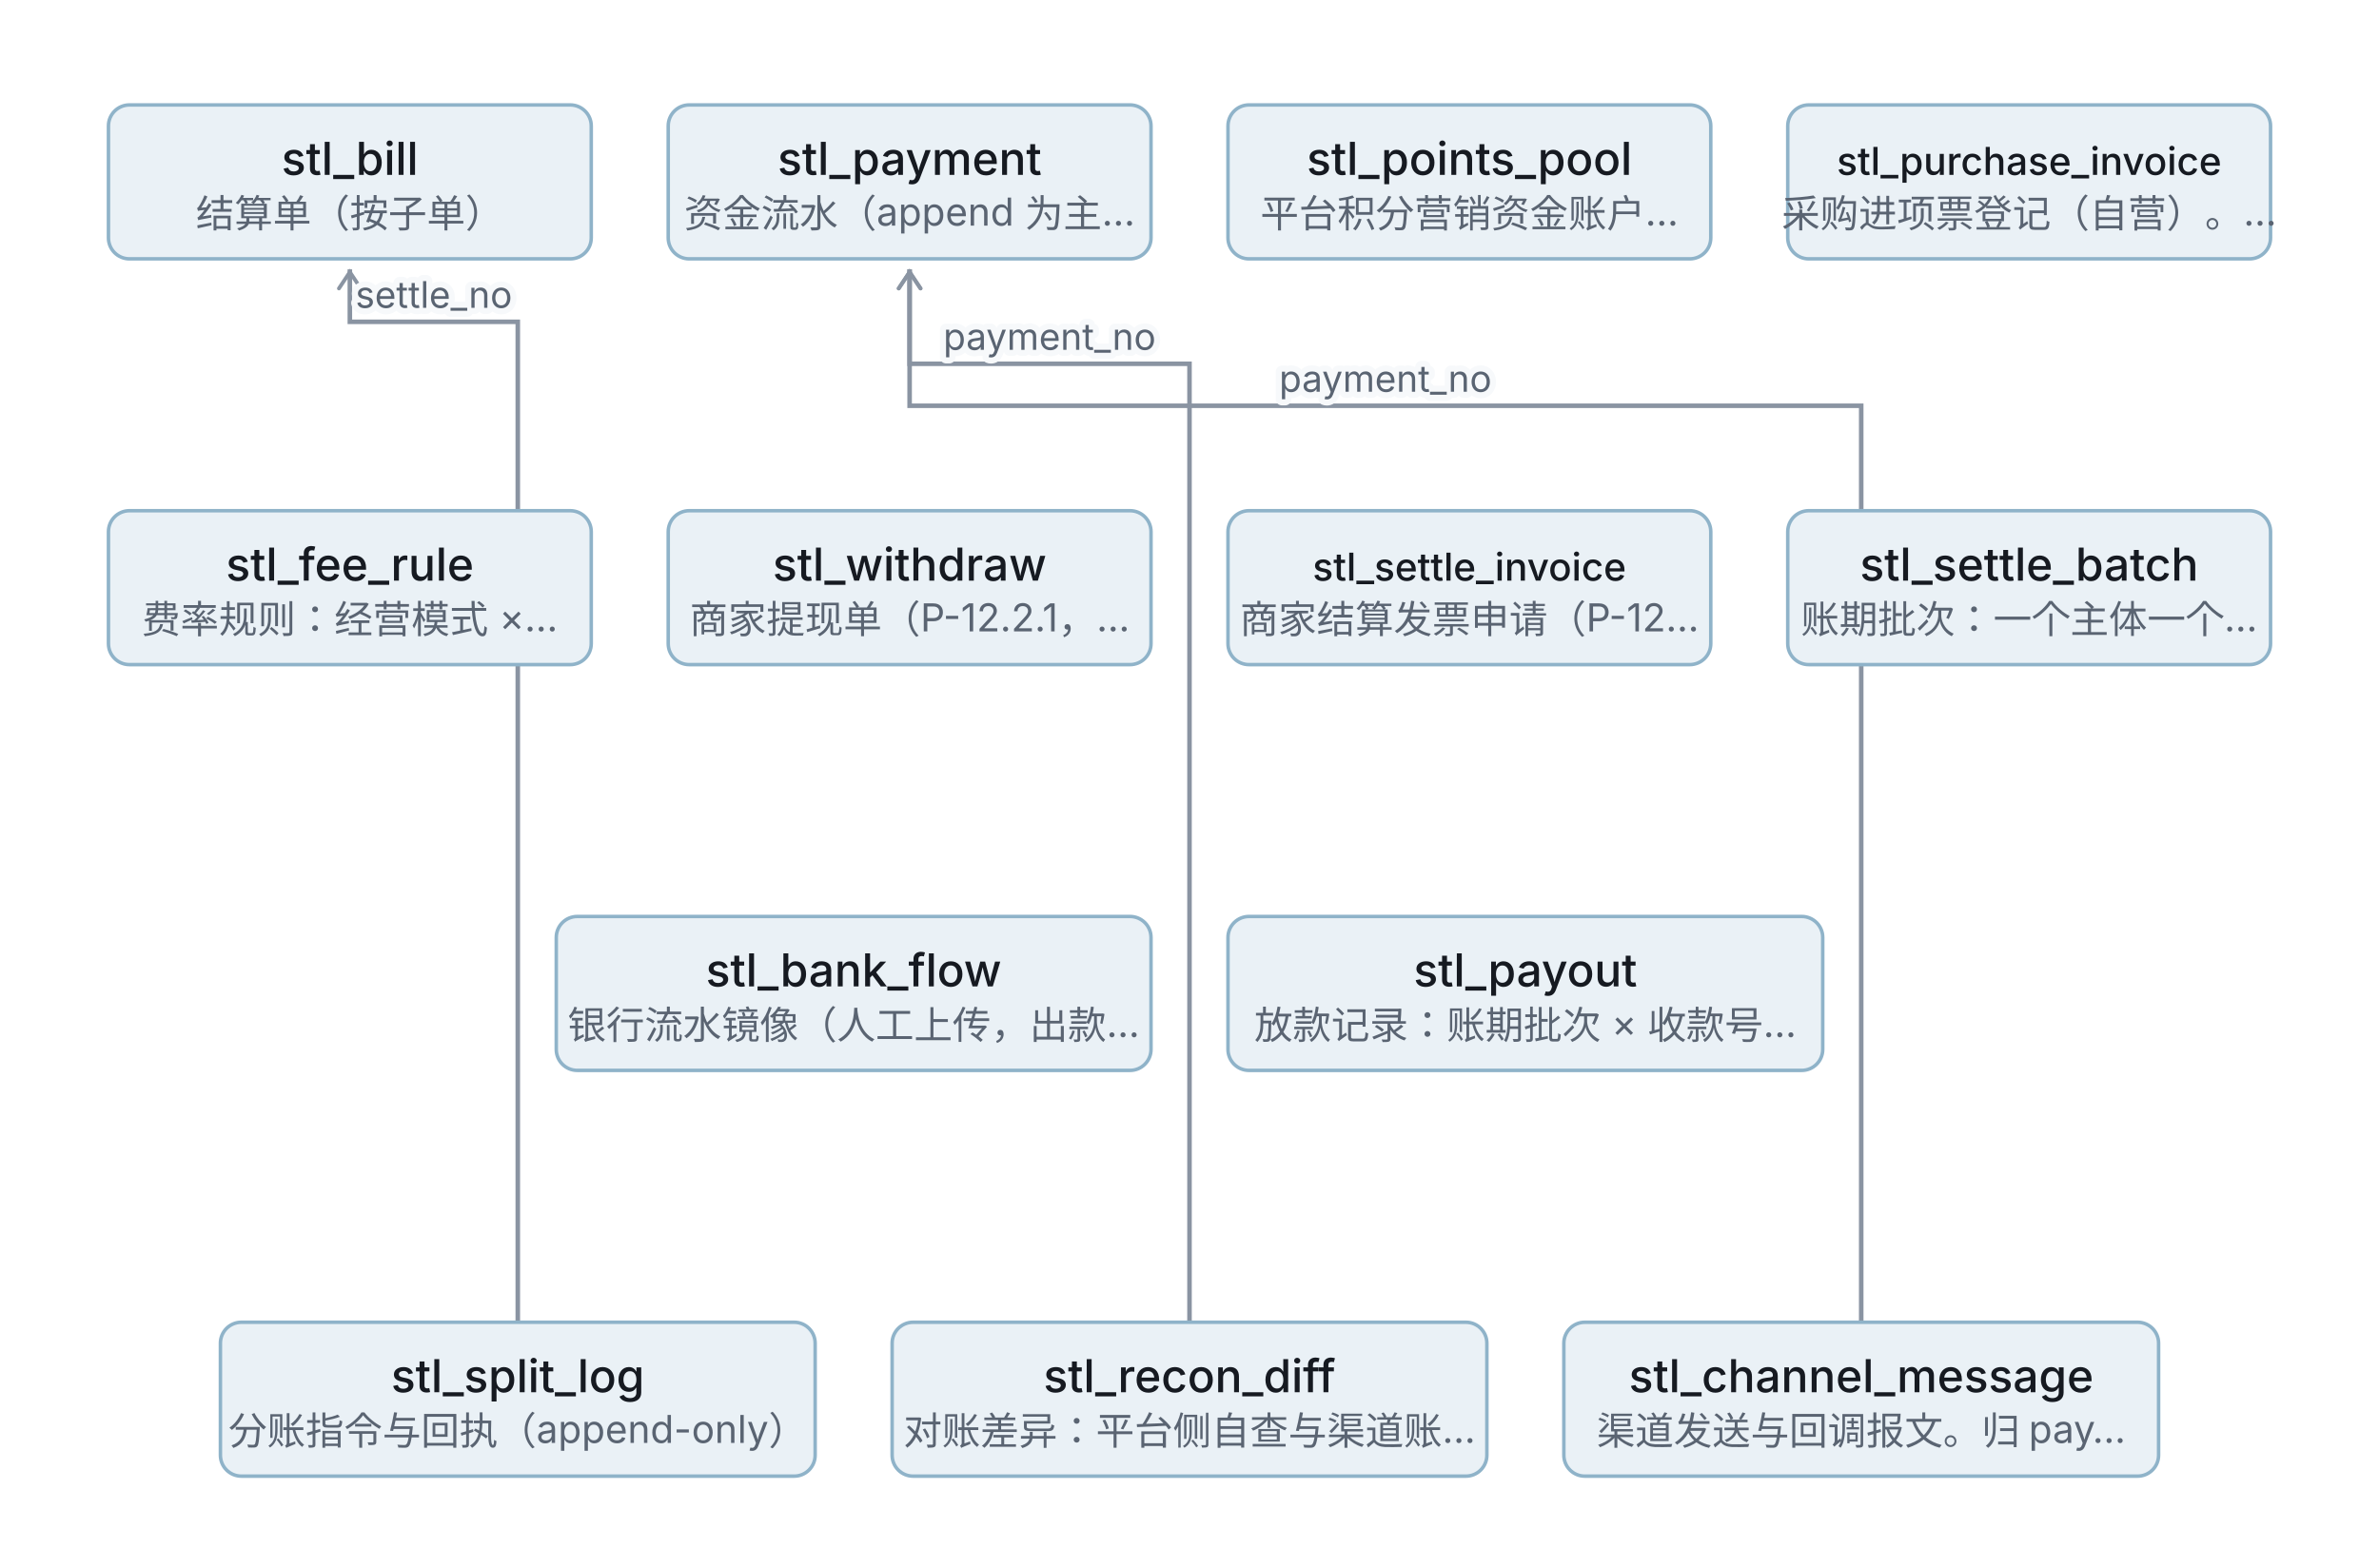
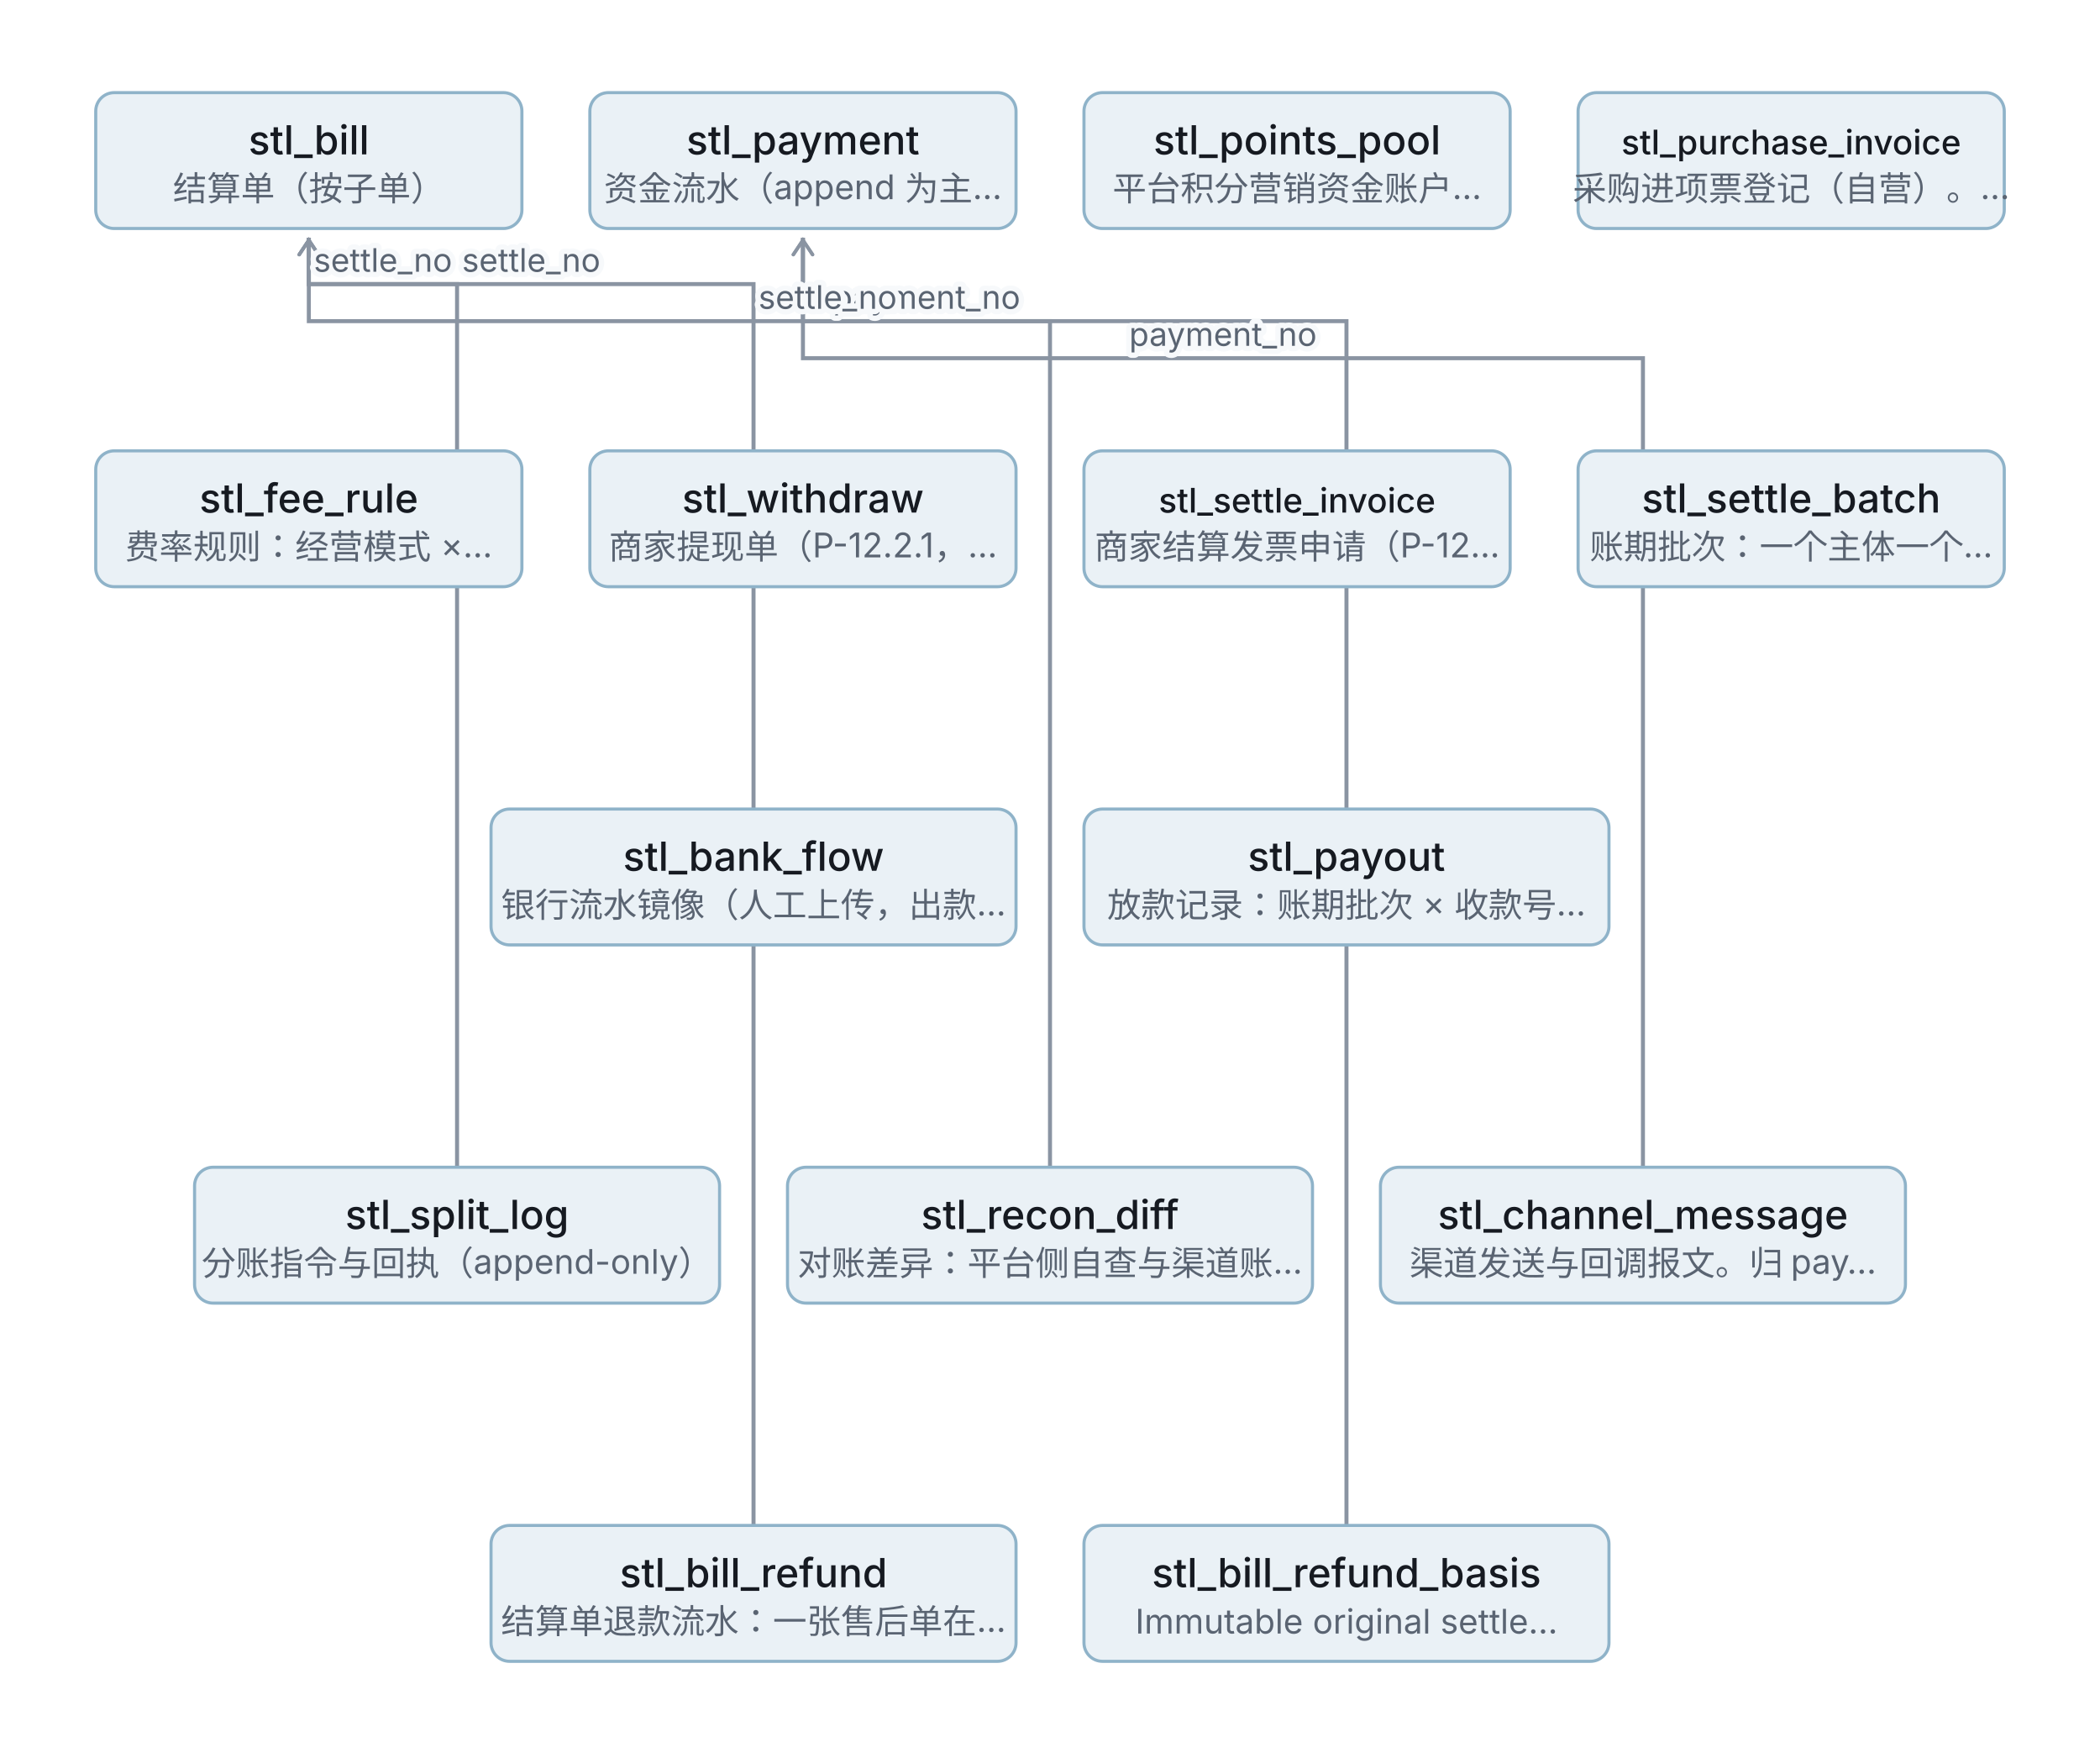
- <svg xmlns="http://www.w3.org/2000/svg" width="680" height="448" viewBox="0 0 680 448" role="img" font-family="system-ui,-apple-system,'PingFang SC',sans-serif">
+ <svg xmlns="http://www.w3.org/2000/svg" width="680" height="564" viewBox="0 0 680 564" role="img" font-family="system-ui,-apple-system,'PingFang SC',sans-serif">
  <defs>
    <marker id="a" viewBox="0 0 10 10" refX="9" refY="5" markerWidth="6" markerHeight="6" orient="auto-start-reverse">
      <path d="M2 1L8 5L2 9" fill="none" stroke="#8A94A2" stroke-width="1.4" stroke-linecap="round" />
    </marker>
    <style>.n{font-weight:500;fill:#161A21}.s{font-size:11px;fill:#5A6472}
.l{font-size:10.5px;fill:#5A6472;paint-order:stroke;stroke:#F7F9FB;stroke-width:3.5;stroke-linejoin:round}.b{font-size:11px;fill:#5A6472;letter-spacing:.1em}
.ar{stroke:#8A94A2;stroke-width:1.3;fill:none}</style>
  </defs>
  <path class="ar" d="M148 378 L148 92 L100 92 L100 77" marker-end="url(#a)" />
  <path class="ar" d="M340 378 L340 104 L260 104 L260 77" marker-end="url(#a)" />
  <path class="ar" d="M532 378 L532 116 L260 116 L260 77" marker-end="url(#a)" />
+   <path class="ar" d="M244 494 L244 92 L100 92 L100 77" marker-end="url(#a)" />
+   <path class="ar" d="M436 494 L436 104 L100 104 L100 77" marker-end="url(#a)" />
  <rect x="31" y="30" width="138" height="44" rx="6" fill="#EAF1F6" stroke="#8FB3C9" />
  <text class="n" x="100" y="50" text-anchor="middle" font-size="13">stl_bill</text>
  <text class="s" x="100" y="65" text-anchor="middle">结算单（按子单）</text>
  <rect x="191" y="30" width="138" height="44" rx="6" fill="#EAF1F6" stroke="#8FB3C9" />
  <text class="n" x="260" y="50" text-anchor="middle" font-size="13">stl_payment</text>
  <text class="s" x="260" y="65" text-anchor="middle">资金流水（append 为主…</text>
  <rect x="351" y="30" width="138" height="44" rx="6" fill="#EAF1F6" stroke="#8FB3C9" />
  <text class="n" x="420" y="50" text-anchor="middle" font-size="13">stl_points_pool</text>
  <text class="s" x="420" y="65" text-anchor="middle">平台积分营销资金账户…</text>
  <rect x="511" y="30" width="138" height="44" rx="6" fill="#EAF1F6" stroke="#8FB3C9" />
  <text class="n" x="580" y="50" text-anchor="middle" font-size="11">stl_purchase_invoice</text>
  <text class="s" x="580" y="65" text-anchor="middle">采购进项票登记（自营）。…</text>
  <rect x="31" y="146" width="138" height="44" rx="6" fill="#EAF1F6" stroke="#8FB3C9" />
  <text class="n" x="100" y="166" text-anchor="middle" font-size="13">stl_fee_rule</text>
  <text class="s" x="100" y="181" text-anchor="middle">费率规则：经营模式 ×…</text>
  <rect x="191" y="146" width="138" height="44" rx="6" fill="#EAF1F6" stroke="#8FB3C9" />
  <text class="n" x="260" y="166" text-anchor="middle" font-size="13">stl_withdraw</text>
  <text class="s" x="260" y="181" text-anchor="middle">商家提现单（P-12.2.1，…</text>
  <rect x="351" y="146" width="138" height="44" rx="6" fill="#EAF1F6" stroke="#8FB3C9" />
  <text class="n" x="420" y="166" text-anchor="middle" font-size="11">stl_settle_invoice</text>
  <text class="s" x="420" y="181" text-anchor="middle">商家结算发票申请（P-12…</text>
  <rect x="511" y="146" width="138" height="44" rx="6" fill="#EAF1F6" stroke="#8FB3C9" />
  <text class="n" x="580" y="166" text-anchor="middle" font-size="13">stl_settle_batch</text>
  <text class="s" x="580" y="181" text-anchor="middle">账期批次：一个主体一个…</text>
  <rect x="159" y="262" width="170" height="44" rx="6" fill="#EAF1F6" stroke="#8FB3C9" />
  <text class="n" x="244" y="282" text-anchor="middle" font-size="13">stl_bank_flow</text>
  <text class="s" x="244" y="297" text-anchor="middle">银行流水镜像（人工上传，出款…</text>
  <rect x="351" y="262" width="170" height="44" rx="6" fill="#EAF1F6" stroke="#8FB3C9" />
  <text class="n" x="436" y="282" text-anchor="middle" font-size="13">stl_payout</text>
  <text class="s" x="436" y="297" text-anchor="middle">放款记录：账期批次 × 收款号…</text>
  <rect x="63" y="378" width="170" height="44" rx="6" fill="#EAF1F6" stroke="#8FB3C9" />
  <text class="n" x="148" y="398" text-anchor="middle" font-size="13">stl_split_log</text>
  <text class="s" x="148" y="413" text-anchor="middle">分账指令与回执（append-only）</text>
  <rect x="255" y="378" width="170" height="44" rx="6" fill="#EAF1F6" stroke="#8FB3C9" />
  <text class="n" x="340" y="398" text-anchor="middle" font-size="13">stl_recon_diff</text>
  <text class="s" x="340" y="413" text-anchor="middle">对账差异：平台侧自查与渠道账…</text>
  <rect x="447" y="378" width="170" height="44" rx="6" fill="#EAF1F6" stroke="#8FB3C9" />
  <text class="n" x="532" y="398" text-anchor="middle" font-size="13">stl_channel_message</text>
  <text class="s" x="532" y="413" text-anchor="middle">渠道发送与回调报文。归 pay…</text>
+   <rect x="159" y="494" width="170" height="44" rx="6" fill="#EAF1F6" stroke="#8FB3C9" />
+   <text class="n" x="244" y="514" text-anchor="middle" font-size="13">stl_bill_refund</text>
+   <text class="s" x="244" y="529" text-anchor="middle">结算单退款流水：一张售后单在…</text>
+   <rect x="351" y="494" width="170" height="44" rx="6" fill="#EAF1F6" stroke="#8FB3C9" />
+   <text class="n" x="436" y="514" text-anchor="middle" font-size="13">stl_bill_refund_basis</text>
+   <text class="s" x="436" y="529" text-anchor="middle">Immutable original settle…</text>
  <text class="l" x="124" y="88" text-anchor="middle">settle_no</text>
  <text class="l" x="300" y="100" text-anchor="middle">payment_no</text>
  <text class="l" x="396" y="112" text-anchor="middle">payment_no</text>
+   <text class="l" x="172" y="88" text-anchor="middle">settle_no</text>
+   <text class="l" x="268" y="100" text-anchor="middle">settle_no</text>
</svg>
